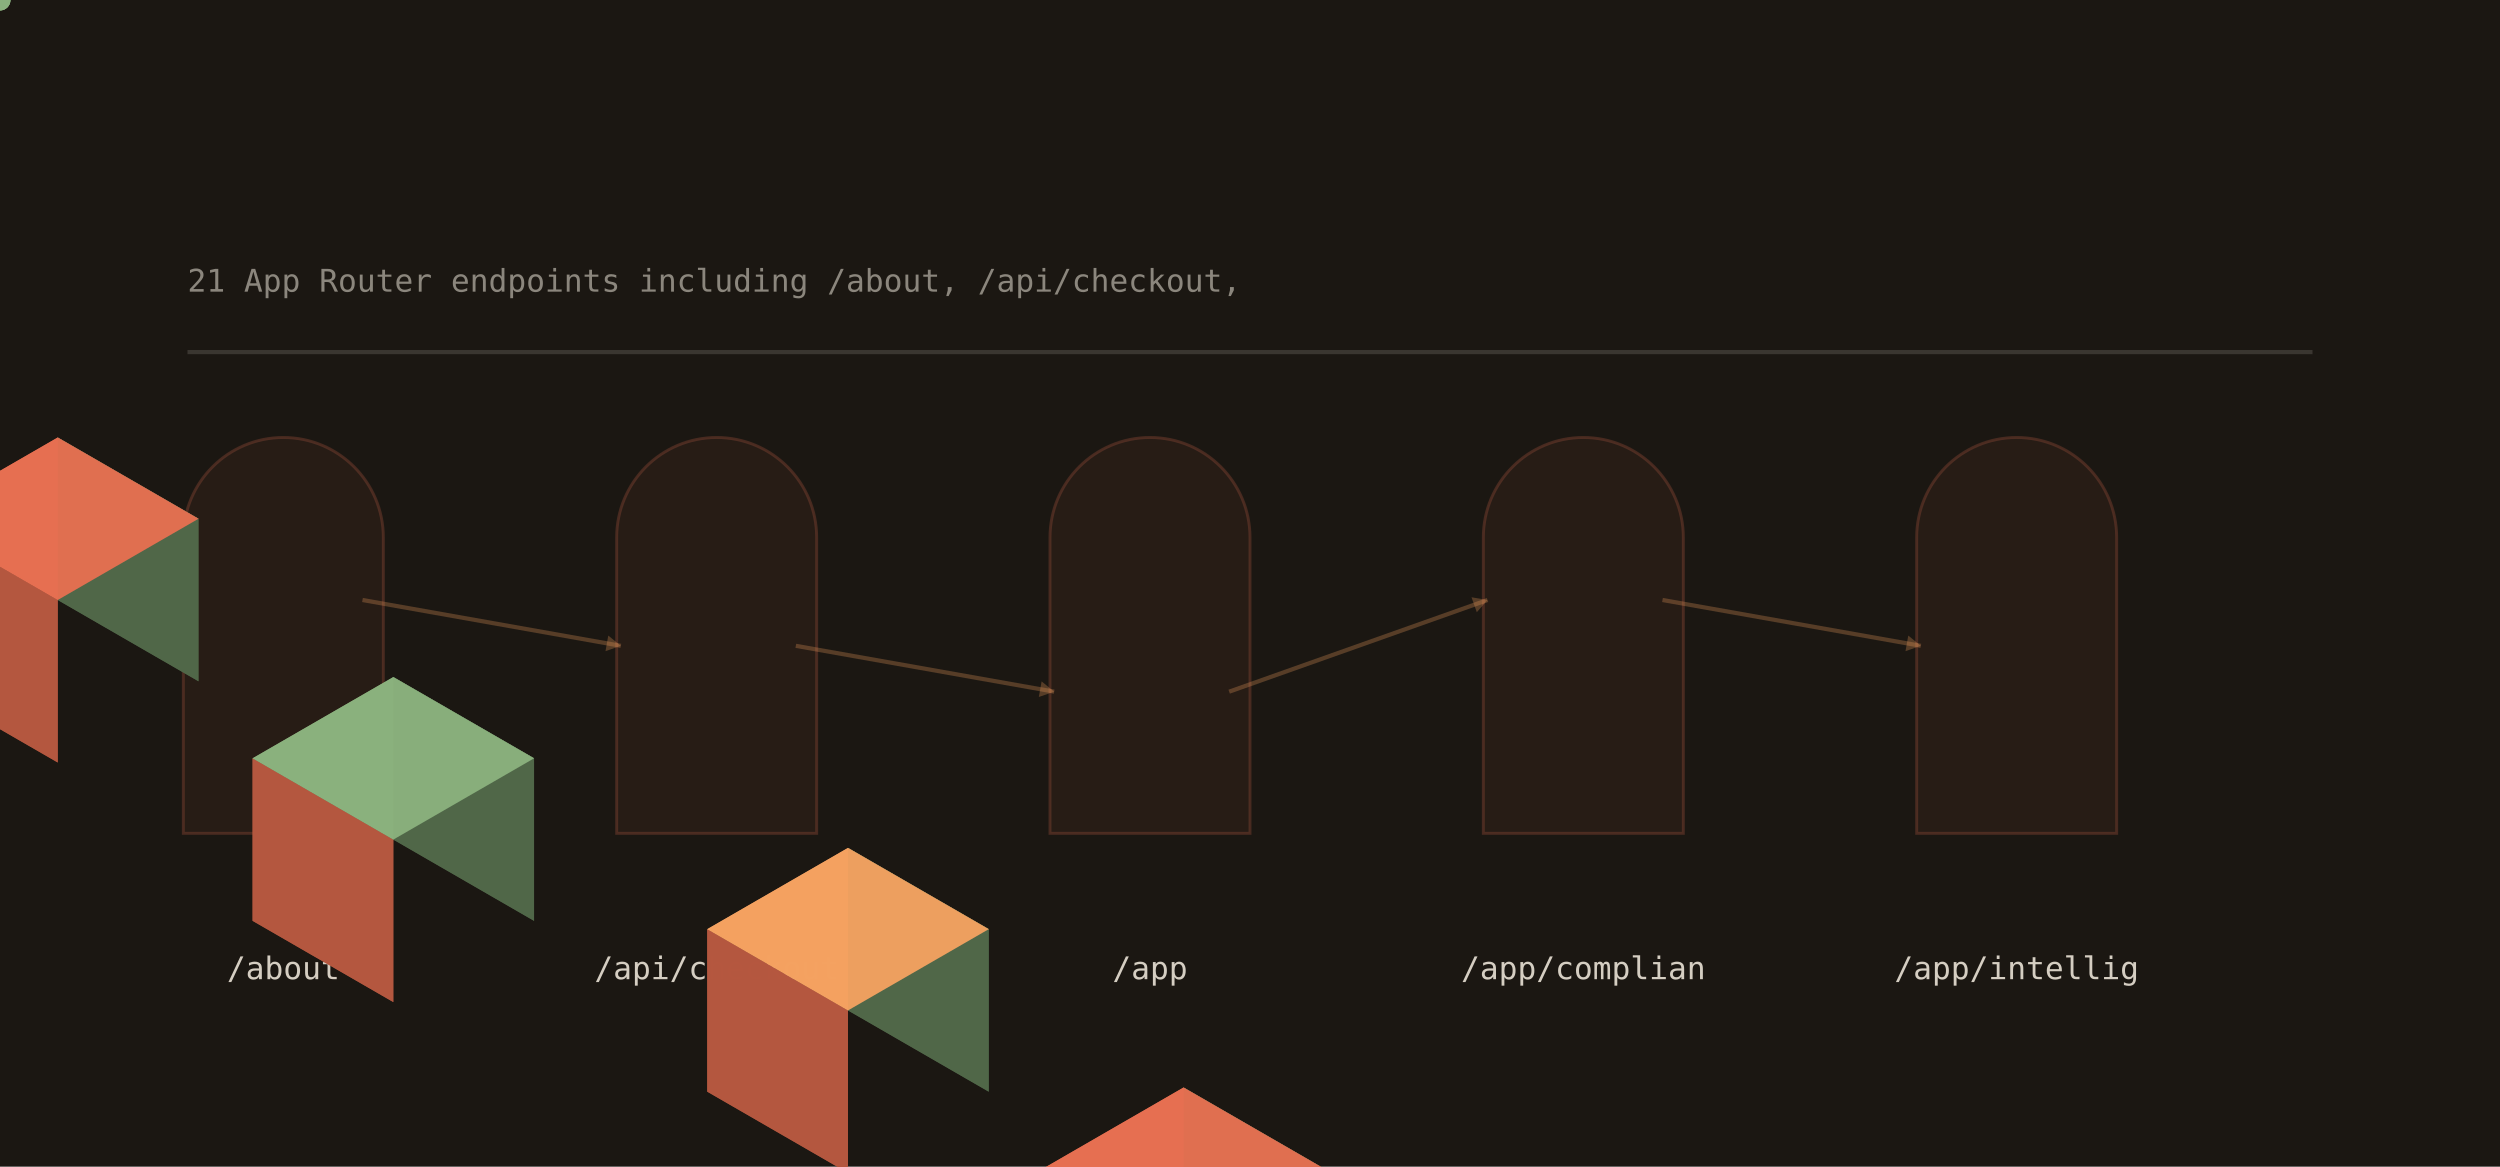
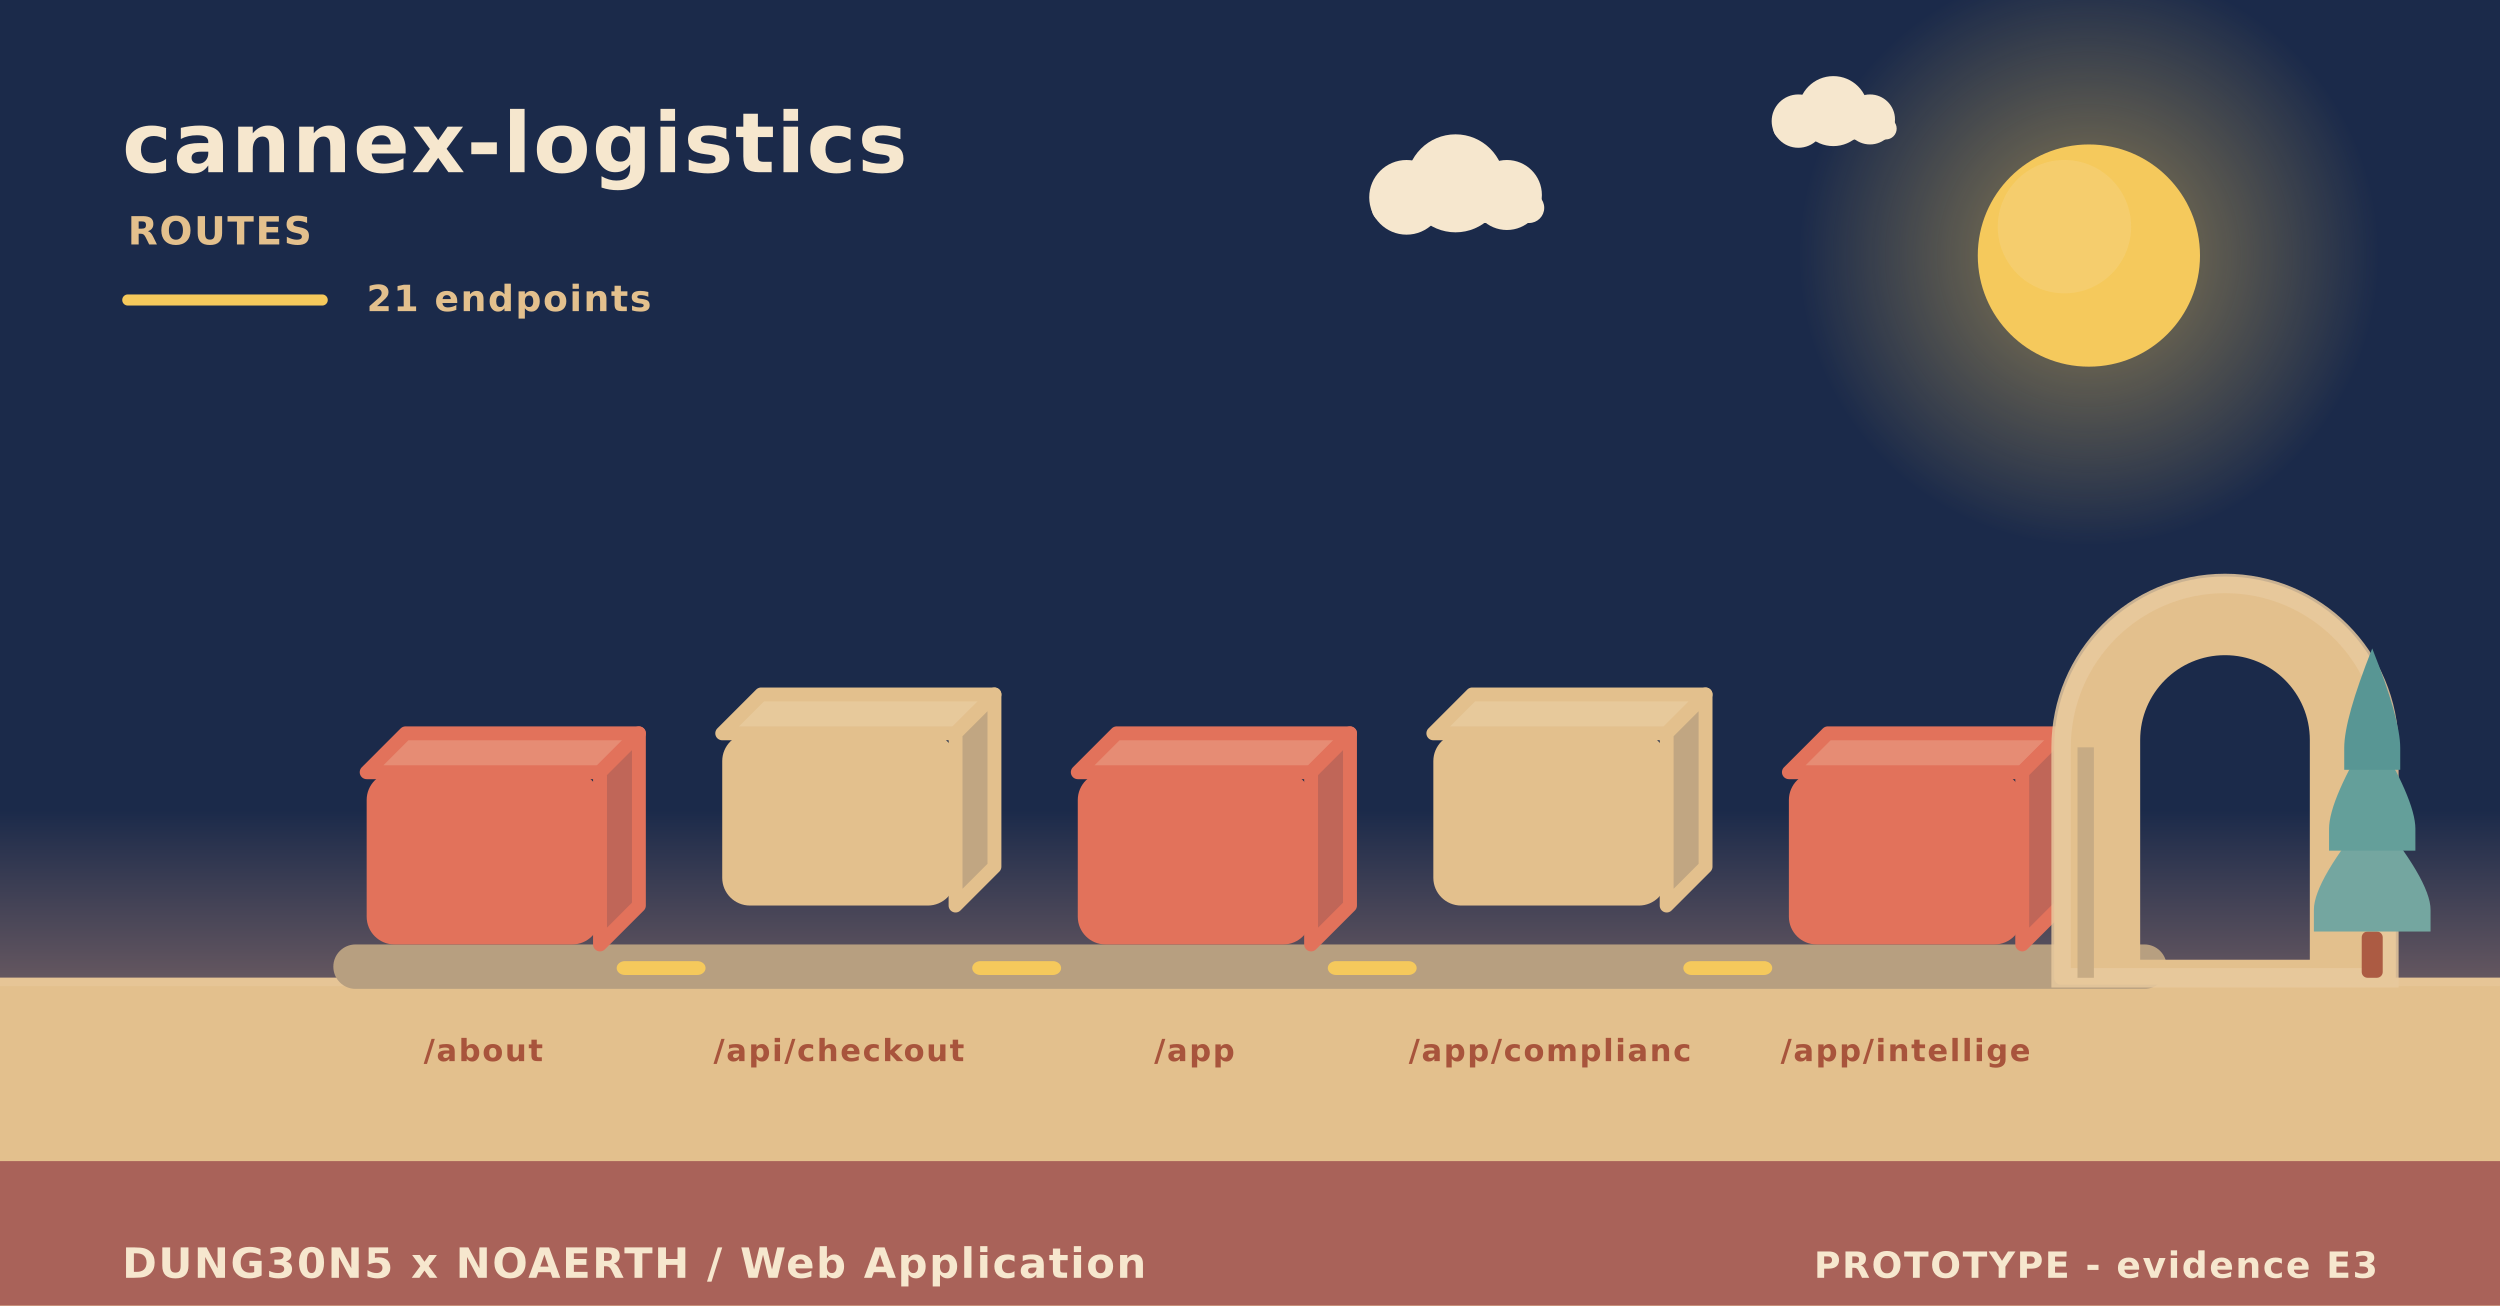
- <svg xmlns="http://www.w3.org/2000/svg" viewBox="0 0 1200 560" width="1200" height="560" role="img" aria-label="cannex-logistics data flow">
-   <rect width="1200" height="560" fill="#1b1712" />
-   <defs>
-     <linearGradient id="gf" x1="0" y1="0" x2="1" y2="1">
-       <stop offset="0%" stop-color="#f4a261" />
-       <stop offset="100%" stop-color="#e76f51" />
-     </linearGradient>
-   </defs>
-   <path d="M88.00,400.00 L88.00,258.00 A48.00,48.00 0 0 1 184.00,258.00 L184.00,400.00 Z" fill="rgba(231,111,81,0.100)" opacity="0.55" stroke="rgba(231,111,81,0.400)" stroke-width="1.4" />
-   <polygon points="-133.37,173.00 -65.82,212.00 -65.82,134.00 -133.37,95.00" fill="#506748" opacity="0.95" />
-   <polygon points="-200.92,212.00 -133.37,251.00 -133.37,173.00 -200.92,134.00" fill="#b4573f" opacity="0.95" />
-   <polygon points="-133.37,95.00 -65.82,134.00 -133.37,173.00 -200.92,134.00" fill="#f4a261" opacity="0.95" />
+ <svg xmlns="http://www.w3.org/2000/svg" width="900" height="470" viewBox="0 0 900 470" role="img" aria-label="cannex-logistics - how data moves">
+   <linearGradient id="skyd" x1="0" y1="0" x2="0" y2="1">
+     <stop offset="0" stop-color="#1b2a4a" />
+     <stop offset="0.62" stop-color="#1b2a4a" />
+     <stop offset="1" stop-color="#f3ad8a" />
+   </linearGradient>
+   <rect width="900" height="470" fill="url(#skyd)" />
+   <radialGradient id="sund">
+     <stop offset="0.35" stop-color="#f5c95c" stop-opacity="0.34" />
+     <stop offset="1" stop-color="#f5c95c" stop-opacity="0" />
+   </radialGradient>
+   <circle cx="752" cy="92" r="104" fill="url(#sund)" />
+   <circle cx="752" cy="92" r="40" fill="#f5c95c" />
+   <circle cx="743.2" cy="81.6" r="24" fill="#f5d27e" opacity="0.5" />
  <g>
-     <polygon points="-133.37,173.00 -65.82,212.00 -65.82,134.00 -133.37,95.00" fill="#506748" opacity="0.95" />
-     <polygon points="-200.92,212.00 -133.37,251.00 -133.37,173.00 -200.92,134.00" fill="#b4573f" opacity="0.95" />
-     <polygon points="-133.37,95.00 -65.82,134.00 -133.37,173.00 -200.92,134.00" fill="#f4a261" opacity="0.95" />
-     <animate attributeName="opacity" values="0.25;1.0;0.25" dur="3.833s" begin="0.0s" repeatCount="indefinite" />
+     <circle cx="524" cy="66" r="17.64" fill="#f6e7ce" />
+     <circle cx="506.36" cy="71.04" r="13.44" fill="#f6e7ce" />
+     <circle cx="542.48" cy="70.2" r="12.6" fill="#f6e7ce" />
+     <rect x="493.76" y="69.36" width="62.16" height="10.92" rx="5.46" fill="#f6e7ce" />
+     <animateTransform attributeName="transform" type="translate" values="0 0;24 0;0 0" dur="36s" begin="0s" repeatCount="indefinite" />
  </g>
-   <text x="136" y="470" font-family="ui-monospace,Menlo,monospace" font-size="15" fill="rgba(253,246,233,0.820)" text-anchor="middle">/about</text>
-   <path d="M296.00,400.00 L296.00,258.00 A48.00,48.00 0 0 1 392.00,258.00 L392.00,400.00 Z" fill="rgba(231,111,81,0.100)" opacity="0.55" stroke="rgba(231,111,81,0.400)" stroke-width="1.4" />
-   <polygon points="27.71,288.00 95.26,327.00 95.26,249.00 27.71,210.00" fill="#506748" opacity="0.95" />
-   <polygon points="-39.84,327.00 27.71,366.00 27.71,288.00 -39.84,249.00" fill="#b4573f" opacity="0.95" />
-   <polygon points="27.71,210.00 95.26,249.00 27.71,288.00 -39.84,249.00" fill="#e76f51" opacity="0.95" />
  <g>
-     <polygon points="27.71,288.00 95.26,327.00 95.26,249.00 27.71,210.00" fill="#506748" opacity="0.95" />
-     <polygon points="-39.84,327.00 27.71,366.00 27.71,288.00 -39.84,249.00" fill="#b4573f" opacity="0.95" />
-     <polygon points="27.71,210.00 95.26,249.00 27.71,288.00 -39.84,249.00" fill="#e76f51" opacity="0.95" />
-     <animate attributeName="opacity" values="0.25;1.0;0.25" dur="3.833s" begin="0.4s" repeatCount="indefinite" />
+     <circle cx="660" cy="40" r="12.6" fill="#f6e7ce" />
+     <circle cx="647.4" cy="43.6" r="9.6" fill="#f6e7ce" />
+     <circle cx="673.2" cy="43" r="9" fill="#f6e7ce" />
+     <rect x="638.4" y="42.4" width="44.4" height="7.8" rx="3.9" fill="#f6e7ce" />
+     <animateTransform attributeName="transform" type="translate" values="0 0;-18 0;0 0" dur="46s" begin="3s" repeatCount="indefinite" />
  </g>
-   <text x="344" y="470" font-family="ui-monospace,Menlo,monospace" font-size="15" fill="rgba(253,246,233,0.820)" text-anchor="middle">/api/checkout</text>
-   <line x1="174.00" y1="288.00" x2="298.00" y2="310.00" stroke="rgba(244,162,97,0.500)" stroke-width="2.00" opacity="0.55" />
-   <polygon points="298.00,310.00 291.97,305.07 290.64,312.55" fill="rgba(244,162,97,0.500)" opacity="0.55" />
-   <g opacity="0.9">
-     <circle cx="0.00" cy="0.00" r="5.00" fill="#8ab17d" opacity="1.00" />
-     <animateTransform attributeName="transform" type="translate" values="174.00,288.00 298.00,310.00" dur="3.067s" begin="0.0s" repeatCount="indefinite" />
-     <animateTransform attributeName="transform" type="translate" values="298.00,310.00 174.00,288.00" dur="3.067s" begin="1.533s" repeatCount="indefinite" />
+   <rect x="0" y="352" width="900" height="118" fill="#e3c08d" />
+   <rect x="0" y="352" width="900" height="3" fill="#e6c596" />
+   <text x="44" y="62" font-family="Verdana,DejaVu Sans,sans-serif" font-size="30" font-weight="700" letter-spacing="0.6" fill="#f6e7ce" text-anchor="start">cannex-logistics</text>
+   <text x="46" y="88" font-family="Verdana,DejaVu Sans,sans-serif" font-size="14" font-weight="700" letter-spacing="0.6" fill="#e3c08d" text-anchor="start">ROUTES</text>
+   <rect x="44" y="106" width="74" height="4" rx="2" fill="#f5c95c" />
+   <text x="132" y="112" font-family="Verdana,DejaVu Sans,sans-serif" font-size="13" font-weight="700" letter-spacing="0.6" fill="#e3c08d" text-anchor="start">21 endpoints</text>
+   <rect x="120" y="340" width="660" height="16" rx="8" fill="#b79f80" />
+   <g>
+     <path d="M132,278 L216,278 L230,264 L146,264 Z" fill="#e68c74" stroke="#e2725b" stroke-width="5" stroke-linejoin="round" />
+     <path d="M216,278 L230,264 L230,326 L216,340 Z" fill="#c06658" stroke="#e2725b" stroke-width="5" stroke-linejoin="round" />
+     <rect x="132" y="278" width="84" height="62" rx="10" fill="#e2725b" />
+     <animateTransform attributeName="transform" type="translate" values="0 10;0 0" dur="0.8s" begin="0s" fill="freeze" />
  </g>
-   <path d="M504.00,400.00 L504.00,258.00 A48.00,48.00 0 0 1 600.00,258.00 L600.00,400.00 Z" fill="rgba(231,111,81,0.100)" opacity="0.55" stroke="rgba(231,111,81,0.400)" stroke-width="1.4" />
-   <polygon points="188.79,403.00 256.34,442.00 256.34,364.00 188.79,325.00" fill="#506748" opacity="0.95" />
-   <polygon points="121.24,442.00 188.79,481.00 188.79,403.00 121.24,364.00" fill="#b4573f" opacity="0.95" />
-   <polygon points="188.79,325.00 256.34,364.00 188.79,403.00 121.24,364.00" fill="#8ab17d" opacity="0.95" />
+   <text x="174" y="382" font-family="Verdana,DejaVu Sans,sans-serif" font-size="11" font-weight="700" letter-spacing="0.6" fill="#a8543c" text-anchor="middle">/about</text>
  <g>
-     <polygon points="188.79,403.00 256.34,442.00 256.34,364.00 188.79,325.00" fill="#506748" opacity="0.95" />
-     <polygon points="121.24,442.00 188.79,481.00 188.79,403.00 121.24,364.00" fill="#b4573f" opacity="0.95" />
-     <polygon points="188.79,325.00 256.34,364.00 188.79,403.00 121.24,364.00" fill="#8ab17d" opacity="0.95" />
-     <animate attributeName="opacity" values="0.25;1.0;0.25" dur="3.833s" begin="0.8s" repeatCount="indefinite" />
+     <path d="M260,264 L344,264 L358,250 L274,250 Z" fill="#e7c99b" stroke="#e3c08d" stroke-width="5" stroke-linejoin="round" />
+     <path d="M344,264 L358,250 L358,312 L344,326 Z" fill="#c1a682" stroke="#e3c08d" stroke-width="5" stroke-linejoin="round" />
+     <rect x="260" y="264" width="84" height="62" rx="10" fill="#e3c08d" />
+     <animateTransform attributeName="transform" type="translate" values="0 10;0 0" dur="0.8s" begin="0.26s" fill="freeze" />
  </g>
-   <text x="552" y="470" font-family="ui-monospace,Menlo,monospace" font-size="15" fill="rgba(253,246,233,0.820)" text-anchor="middle">/app</text>
-   <line x1="382.00" y1="310.00" x2="506.00" y2="332.00" stroke="rgba(244,162,97,0.500)" stroke-width="2.00" opacity="0.55" />
-   <polygon points="506.00,332.00 499.97,327.07 498.64,334.55" fill="rgba(244,162,97,0.500)" opacity="0.55" />
-   <g opacity="0.9">
-     <circle cx="0.00" cy="0.00" r="5.00" fill="#8ab17d" opacity="1.00" />
-     <animateTransform attributeName="transform" type="translate" values="382.00,310.00 506.00,332.00" dur="3.067s" begin="0.45s" repeatCount="indefinite" />
-     <animateTransform attributeName="transform" type="translate" values="506.00,332.00 382.00,310.00" dur="3.067s" begin="1.983s" repeatCount="indefinite" />
+   <text x="302" y="382" font-family="Verdana,DejaVu Sans,sans-serif" font-size="11" font-weight="700" letter-spacing="0.6" fill="#a8543c" text-anchor="middle">/api/checkout</text>
+   <rect x="222" y="346" width="32" height="5" rx="3" fill="#f5c95c" />
+   <animate attributeName="opacity" values="0.3;1;0.3" dur="3.4s" begin="0.5s" repeatCount="indefinite" />
+   <g>
+     <path d="M388,278 L472,278 L486,264 L402,264 Z" fill="#e68c74" stroke="#e2725b" stroke-width="5" stroke-linejoin="round" />
+     <path d="M472,278 L486,264 L486,326 L472,340 Z" fill="#c06658" stroke="#e2725b" stroke-width="5" stroke-linejoin="round" />
+     <rect x="388" y="278" width="84" height="62" rx="10" fill="#e2725b" />
+     <animateTransform attributeName="transform" type="translate" values="0 10;0 0" dur="0.8s" begin="0.52s" fill="freeze" />
  </g>
-   <path d="M712.00,400.00 L712.00,258.00 A48.00,48.00 0 0 1 808.00,258.00 L808.00,400.00 Z" fill="rgba(231,111,81,0.100)" opacity="0.55" stroke="rgba(231,111,81,0.400)" stroke-width="1.4" />
-   <polygon points="407.03,485.00 474.58,524.00 474.58,446.00 407.03,407.00" fill="#506748" opacity="0.95" />
-   <polygon points="339.48,524.00 407.03,563.00 407.03,485.00 339.48,446.00" fill="#b4573f" opacity="0.95" />
-   <polygon points="407.03,407.00 474.58,446.00 407.03,485.00 339.48,446.00" fill="#f4a261" opacity="0.95" />
+   <text x="430" y="382" font-family="Verdana,DejaVu Sans,sans-serif" font-size="11" font-weight="700" letter-spacing="0.6" fill="#a8543c" text-anchor="middle">/app</text>
+   <rect x="350" y="346" width="32" height="5" rx="3" fill="#f5c95c" />
+   <animate attributeName="opacity" values="0.3;1;0.3" dur="3.4s" begin="1s" repeatCount="indefinite" />
  <g>
-     <polygon points="407.03,485.00 474.58,524.00 474.58,446.00 407.03,407.00" fill="#506748" opacity="0.95" />
-     <polygon points="339.48,524.00 407.03,563.00 407.03,485.00 339.48,446.00" fill="#b4573f" opacity="0.95" />
-     <polygon points="407.03,407.00 474.58,446.00 407.03,485.00 339.48,446.00" fill="#f4a261" opacity="0.95" />
-     <animate attributeName="opacity" values="0.25;1.0;0.25" dur="3.833s" begin="1.2s" repeatCount="indefinite" />
+     <path d="M516,264 L600,264 L614,250 L530,250 Z" fill="#e7c99b" stroke="#e3c08d" stroke-width="5" stroke-linejoin="round" />
+     <path d="M600,264 L614,250 L614,312 L600,326 Z" fill="#c1a682" stroke="#e3c08d" stroke-width="5" stroke-linejoin="round" />
+     <rect x="516" y="264" width="84" height="62" rx="10" fill="#e3c08d" />
+     <animateTransform attributeName="transform" type="translate" values="0 10;0 0" dur="0.8s" begin="0.78s" fill="freeze" />
  </g>
-   <text x="760" y="470" font-family="ui-monospace,Menlo,monospace" font-size="15" fill="rgba(253,246,233,0.820)" text-anchor="middle">/app/complian</text>
-   <line x1="590.00" y1="332.00" x2="714.00" y2="288.00" stroke="rgba(244,162,97,0.500)" stroke-width="2.00" opacity="0.55" />
-   <polygon points="714.00,288.00 706.32,286.69 708.86,293.86" fill="rgba(244,162,97,0.500)" opacity="0.55" />
-   <g opacity="0.9">
-     <circle cx="0.00" cy="0.00" r="5.00" fill="#8ab17d" opacity="1.00" />
-     <animateTransform attributeName="transform" type="translate" values="590.00,332.00 714.00,288.00" dur="3.067s" begin="0.9s" repeatCount="indefinite" />
-     <animateTransform attributeName="transform" type="translate" values="714.00,288.00 590.00,332.00" dur="3.067s" begin="2.433s" repeatCount="indefinite" />
+   <text x="558" y="382" font-family="Verdana,DejaVu Sans,sans-serif" font-size="11" font-weight="700" letter-spacing="0.6" fill="#a8543c" text-anchor="middle">/app/complianc</text>
+   <rect x="478" y="346" width="32" height="5" rx="3" fill="#f5c95c" />
+   <animate attributeName="opacity" values="0.3;1;0.3" dur="3.4s" begin="1.5s" repeatCount="indefinite" />
+   <g>
+     <path d="M644,278 L728,278 L742,264 L658,264 Z" fill="#e68c74" stroke="#e2725b" stroke-width="5" stroke-linejoin="round" />
+     <path d="M728,278 L742,264 L742,326 L728,340 Z" fill="#c06658" stroke="#e2725b" stroke-width="5" stroke-linejoin="round" />
+     <rect x="644" y="278" width="84" height="62" rx="10" fill="#e2725b" />
+     <animateTransform attributeName="transform" type="translate" values="0 10;0 0" dur="0.8s" begin="1.04s" fill="freeze" />
  </g>
-   <path d="M920.00,400.00 L920.00,258.00 A48.00,48.00 0 0 1 1016.00,258.00 L1016.00,400.00 Z" fill="rgba(231,111,81,0.100)" opacity="0.55" stroke="rgba(231,111,81,0.400)" stroke-width="1.4" />
-   <polygon points="568.11,600.00 635.66,639.00 635.66,561.00 568.11,522.00" fill="#506748" opacity="0.95" />
-   <polygon points="500.56,639.00 568.11,678.00 568.11,600.00 500.56,561.00" fill="#b4573f" opacity="0.95" />
-   <polygon points="568.11,522.00 635.66,561.00 568.11,600.00 500.56,561.00" fill="#e76f51" opacity="0.95" />
-   <g>
-     <polygon points="568.11,600.00 635.66,639.00 635.66,561.00 568.11,522.00" fill="#506748" opacity="0.95" />
-     <polygon points="500.56,639.00 568.11,678.00 568.11,600.00 500.56,561.00" fill="#b4573f" opacity="0.95" />
-     <polygon points="568.11,522.00 635.66,561.00 568.11,600.00 500.56,561.00" fill="#e76f51" opacity="0.95" />
-     <animate attributeName="opacity" values="0.25;1.0;0.25" dur="3.833s" begin="1.6s" repeatCount="indefinite" />
-   </g>
-   <text x="968" y="470" font-family="ui-monospace,Menlo,monospace" font-size="15" fill="rgba(253,246,233,0.820)" text-anchor="middle">/app/intellig</text>
-   <line x1="798.00" y1="288.00" x2="922.00" y2="310.00" stroke="rgba(244,162,97,0.500)" stroke-width="2.00" opacity="0.55" />
-   <polygon points="922.00,310.00 915.97,305.07 914.64,312.55" fill="rgba(244,162,97,0.500)" opacity="0.55" />
-   <g opacity="0.9">
-     <circle cx="0.00" cy="0.00" r="5.00" fill="#8ab17d" opacity="1.00" />
-     <animateTransform attributeName="transform" type="translate" values="798.00,288.00 922.00,310.00" dur="3.067s" begin="1.35s" repeatCount="indefinite" />
-     <animateTransform attributeName="transform" type="translate" values="922.00,310.00 798.00,288.00" dur="3.067s" begin="2.883s" repeatCount="indefinite" />
-   </g>
-   <rect x="90.00" y="168.00" width="1020.00" height="2.00" rx="0.00" fill="rgba(253,246,233,0.140)" opacity="1.00" />
-   <text x="90" y="140" font-family="ui-monospace,Menlo,monospace" font-size="15" fill="rgba(253,246,233,0.500)">21 App Router endpoints including /about, /api/checkout,</text>
+   <text x="686" y="382" font-family="Verdana,DejaVu Sans,sans-serif" font-size="11" font-weight="700" letter-spacing="0.6" fill="#a8543c" text-anchor="middle">/app/intellige</text>
+   <rect x="606" y="346" width="32" height="5" rx="3" fill="#f5c95c" />
+   <animate attributeName="opacity" values="0.3;1;0.3" dur="3.4s" begin="2s" repeatCount="indefinite" />
+   <path d="M742,352 L742,269.04 A59,59 0 0 1 860,269.04 L860,352 Z M767.96,348 L767.96,266.4 A33.04,33.04 0 0 1 834.04,266.4 L834.04,348 Z" fill="#e3c08d" fill-rule="evenodd" stroke="#e3c08d" stroke-width="5" stroke-linejoin="round" />
+   <path d="M742,352 L742,269.04 A59,59 0 0 1 860,269.04 L860,352 Z" fill="none" stroke="#e8c99d" stroke-width="7" stroke-linecap="round" opacity="0.85" />
+   <rect x="747.9" y="269.04" width="5.9" height="82.96" fill="#c7ab84" />
+   <rect x="850.22" y="335.36" width="7.56" height="16.64" rx="2.1" fill="#ac5b43" />
+   <path d="M854,291.68 Q833,317.01 833,327.5 Q833,335.36 833,335.36 L875,335.36 Q875,335.36 875,327.5 Q875,317.01 854,291.68 Z" fill="#74a6a0" />
+   <path d="M854,262.56 Q838.46,287.89 838.46,298.38 Q838.46,306.24 838.46,306.24 L869.54,306.24 Q869.54,306.24 869.54,298.38 Q869.54,287.89 854,262.56 Z" fill="#649f9a" />
+   <path d="M854,233.44 Q843.92,258.77 843.92,269.26 Q843.92,277.12 843.92,277.12 L864.08,277.12 Q864.08,277.12 864.08,269.26 Q864.08,258.77 854,233.44 Z" fill="#589694" />
+   <rect x="0" y="418" width="900" height="52" rx="0" fill="#a65c56" opacity="0.94" />
+   <text x="44" y="460" font-family="Verdana,DejaVu Sans,sans-serif" font-size="15" font-weight="700" letter-spacing="0.6" fill="#f6e7ce" text-anchor="start">DUNG30N5 x NOAERTH  /  Web Application</text>
+   <text x="856" y="460" font-family="Verdana,DejaVu Sans,sans-serif" font-size="13" font-weight="700" letter-spacing="0.6" fill="#f6e7ce" text-anchor="end">PROTOTYPE  -  evidence E3</text>
</svg>
